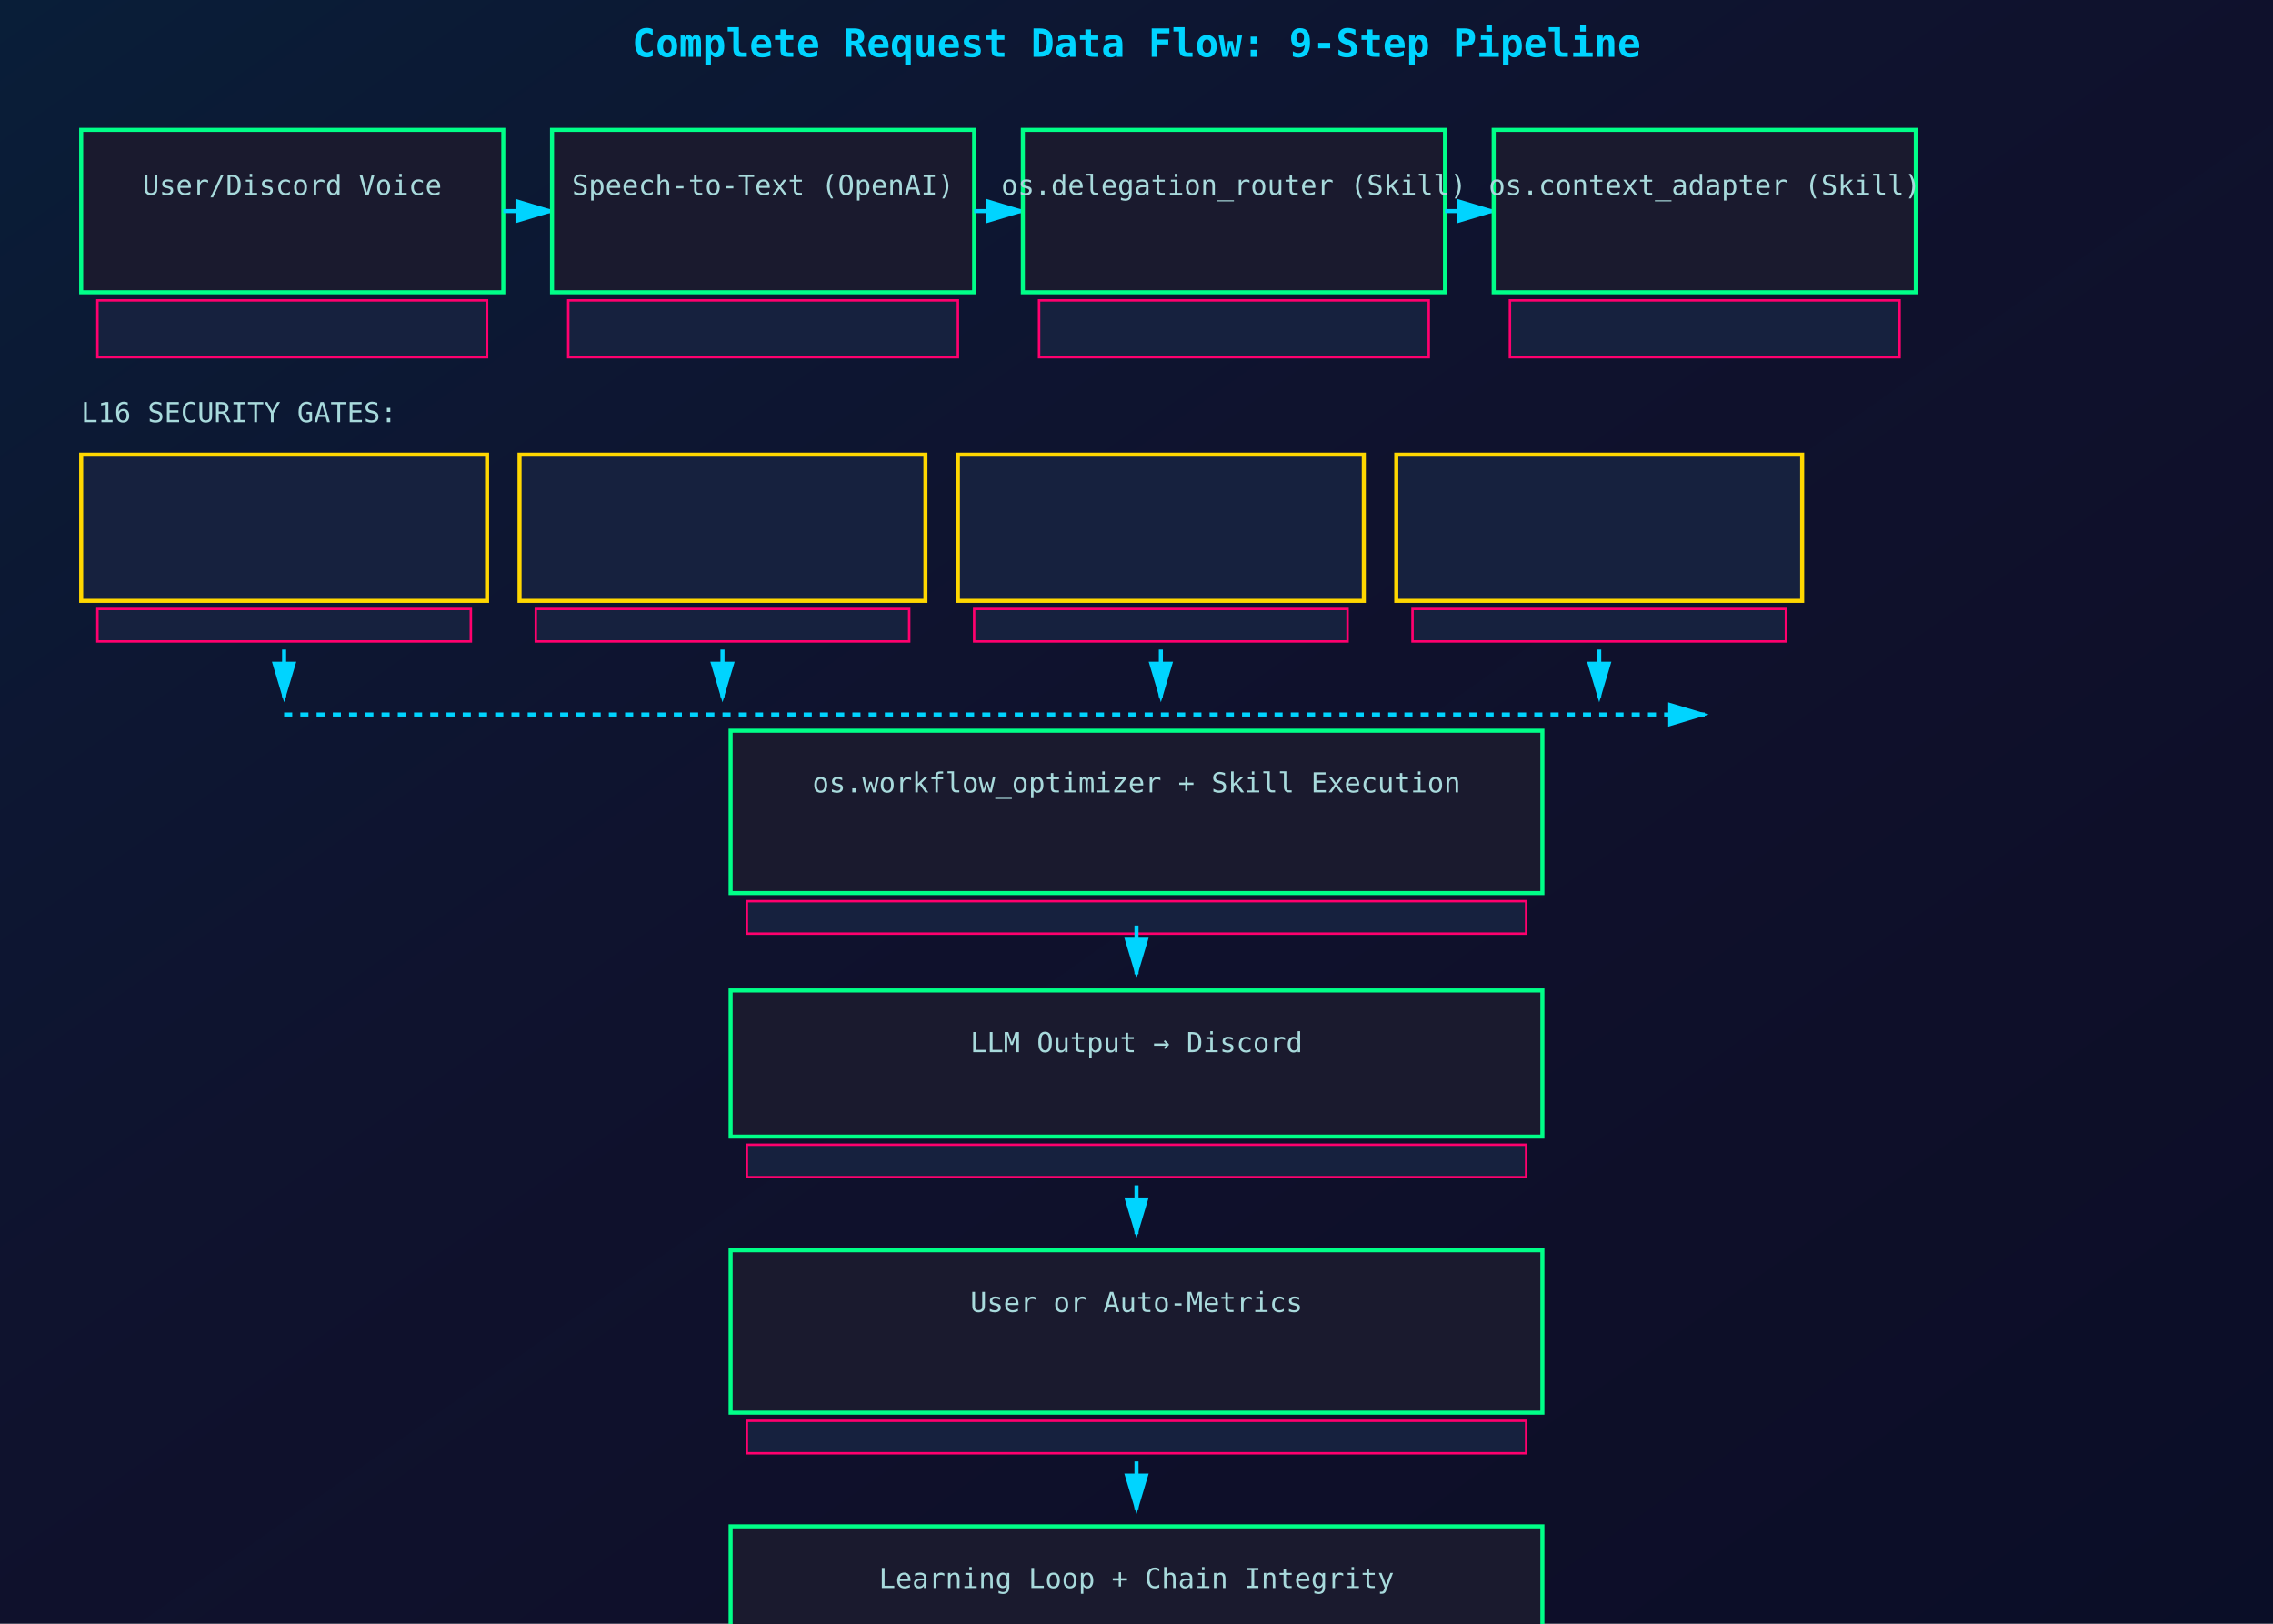
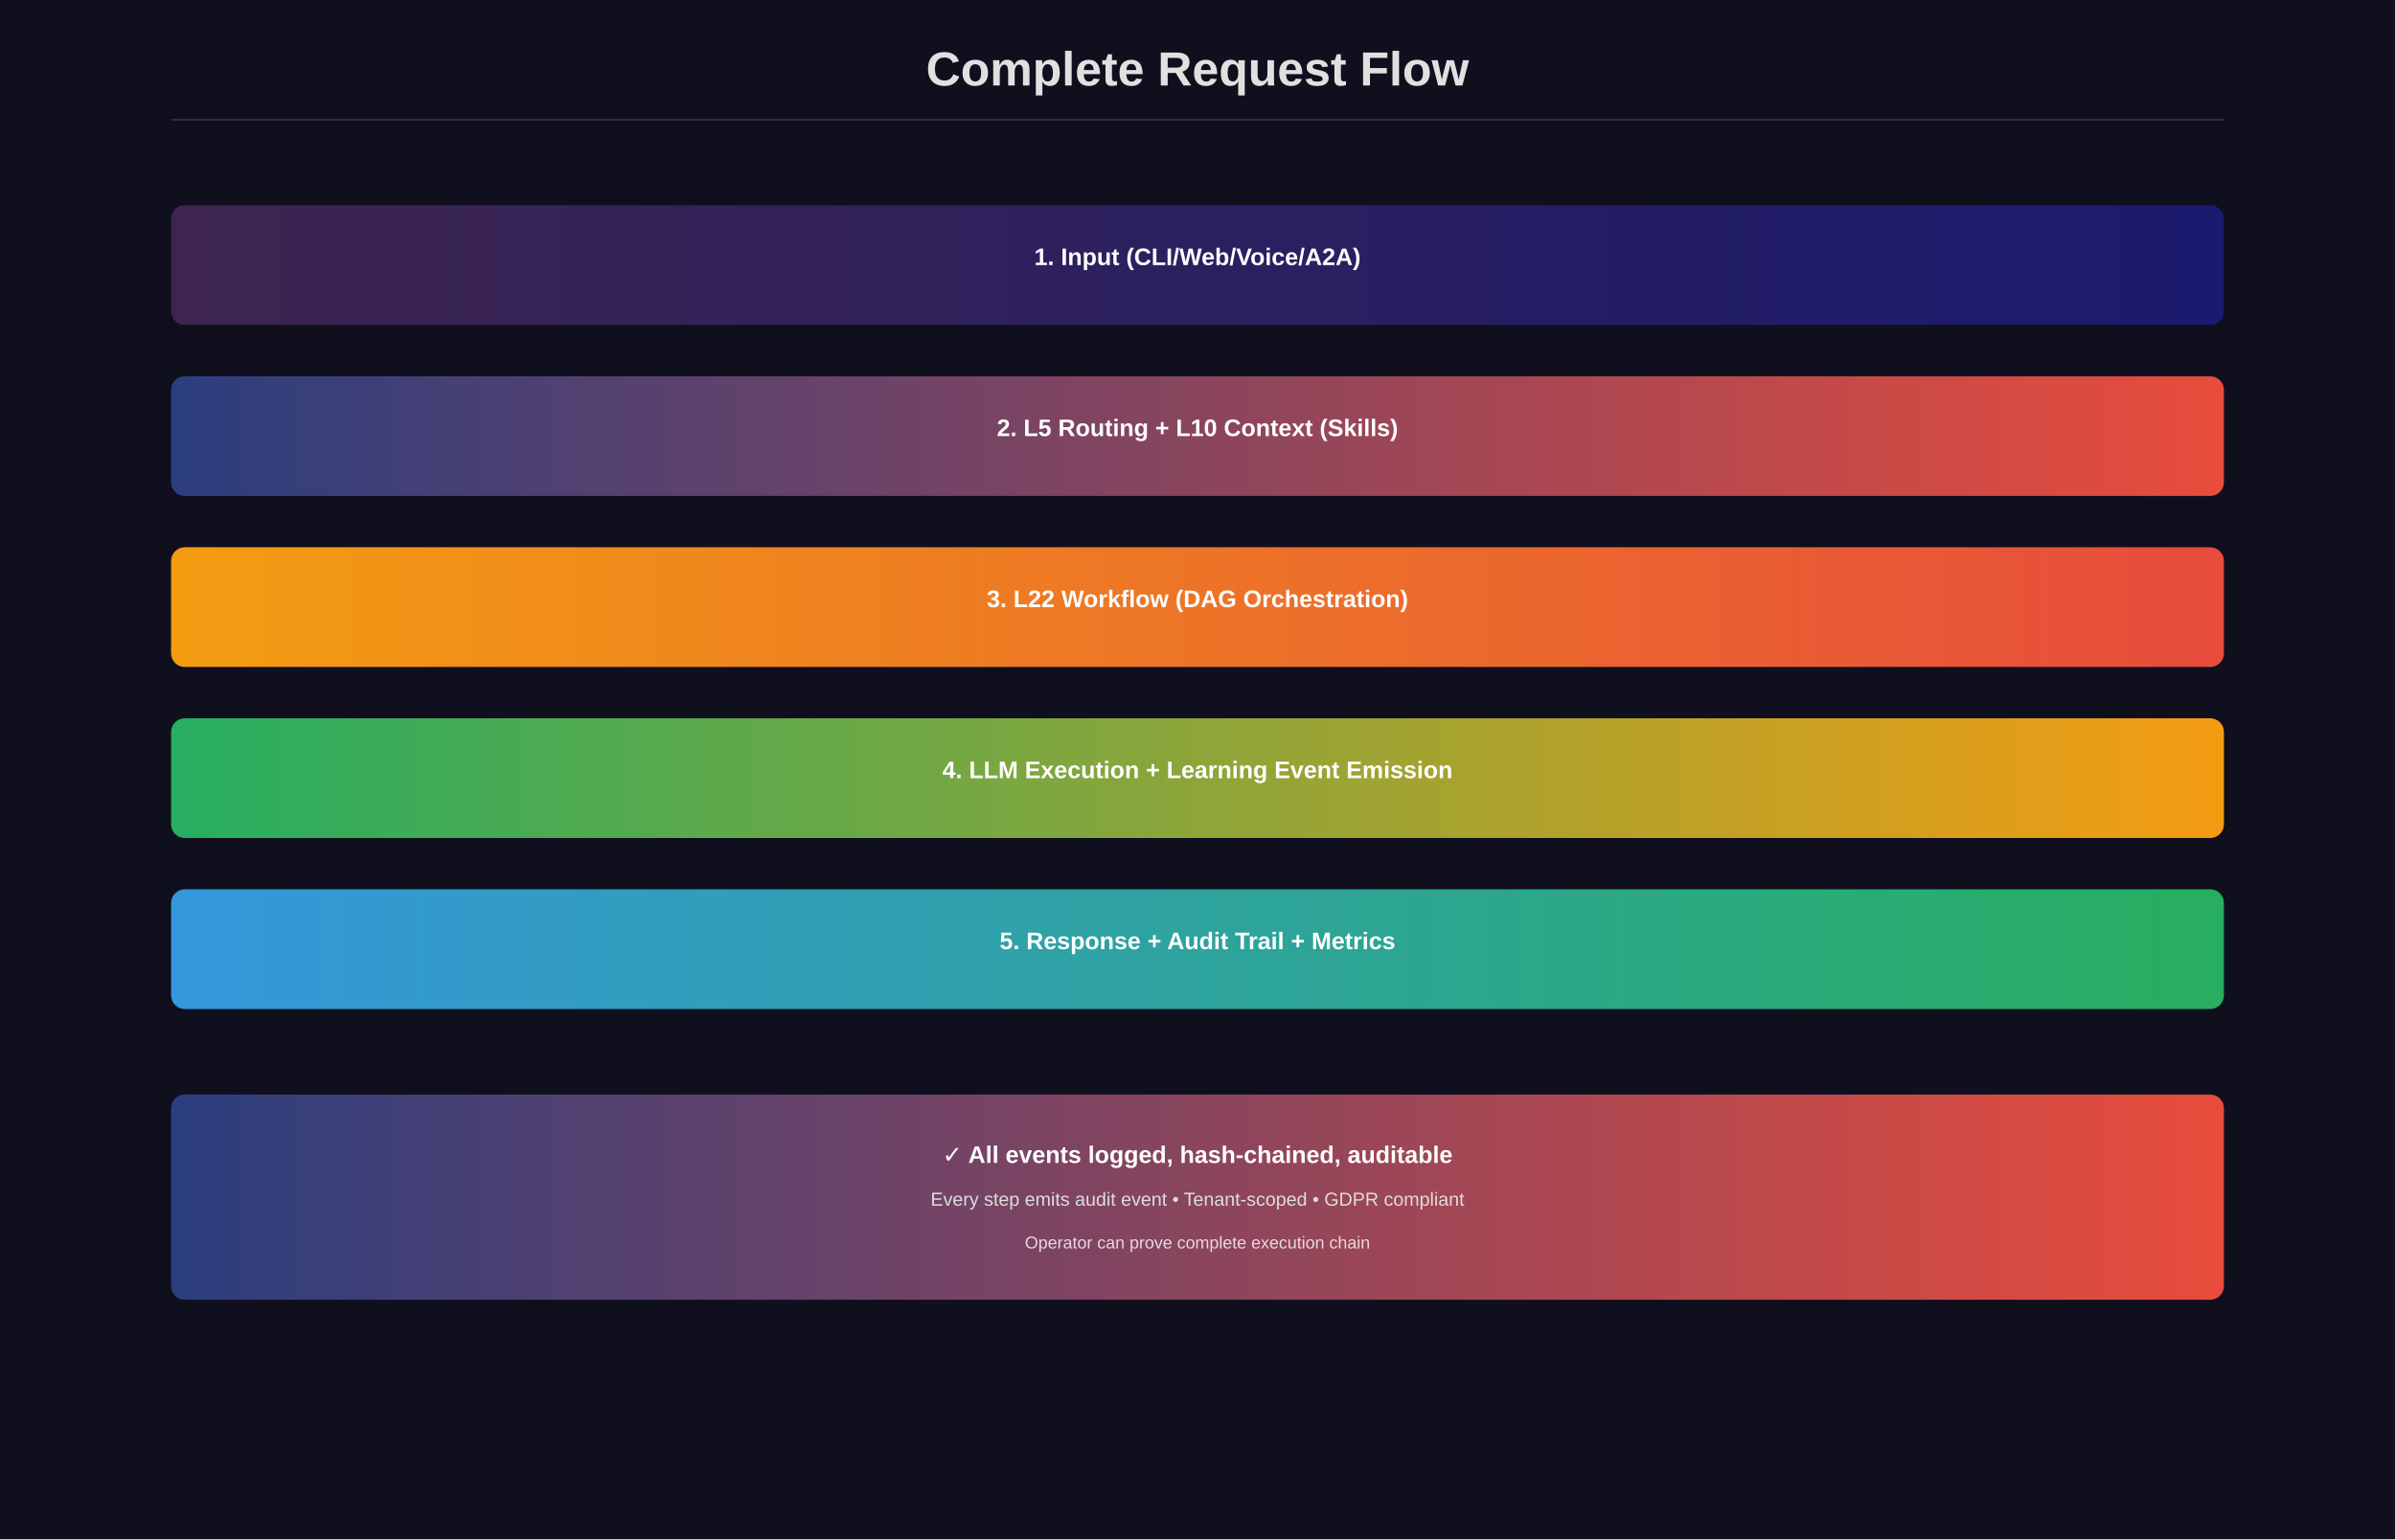
- <svg xmlns="http://www.w3.org/2000/svg" viewBox="0 0 1400 1000">
+ <svg xmlns="http://www.w3.org/2000/svg" viewBox="0 0 1400 900" width="1400" height="900" font-family="Segoe UI, Arial, sans-serif">
  <defs>
-     <linearGradient id="grad" x1="0%" y1="0%" x2="100%" y2="100%">
-       <stop offset="0%" style="stop-color:#00d4ff;stop-opacity:0.08" />
-       <stop offset="100%" style="stop-color:#ff006e;stop-opacity:0" />
+     <linearGradient id="g1" x1="0%" y1="0%" x2="100%" y2="0%">
+       <stop offset="0%" style="stop-color:#3d2550" />
+       <stop offset="100%" style="stop-color:#1a1a6e" />
    </linearGradient>
-     <style>
-       .bg { fill: #0a0e27; }
-       .title { font-size: 24px; font-weight: bold; fill: #00d4ff; font-family: monospace; }
-       .step-box { fill: #1a1a2e; stroke: #00ff88; stroke-width: 2.5; }
-       .audit-box { fill: #16213e; stroke: #ff006e; stroke-width: 1.5; }
-       .gate-box { fill: #16213e; stroke: #ffd700; stroke-width: 2.5; }
-       .label { font-size: 17px; fill: #a8dadc; font-family: monospace; }
-       .desc { font-size: 15px; fill: #888; font-family: monospace; }
-       .code { font-size: 14px; fill: #00ff88; font-family: monospace; }
-       .arrow { stroke: #00d4ff; stroke-width: 2.5; fill: none; marker-end: url(#arrowhead); }
-       .arrow-audit { stroke: #ff006e; stroke-width: 1.5; fill: none; marker-end: url(#arrowhead-audit); }
-       .number { font-size: 22px; font-weight: bold; fill: #ffd700; font-family: monospace; }
-     </style>
-     <marker id="arrowhead" markerWidth="10" markerHeight="10" refX="9" refY="3" orient="auto">
-       <polygon points="0 0, 10 3, 0 6" fill="#00d4ff" />
-     </marker>
-     <marker id="arrowhead-audit" markerWidth="10" markerHeight="10" refX="9" refY="3" orient="auto">
-       <polygon points="0 0, 10 3, 0 6" fill="#ff006e" />
-     </marker>
+     <linearGradient id="g2" x1="0%" y1="0%" x2="100%" y2="0%">
+       <stop offset="0%" style="stop-color:#2d3e7e" />
+       <stop offset="100%" style="stop-color:#e74c3c" />
+     </linearGradient>
+     <linearGradient id="g3" x1="0%" y1="0%" x2="100%" y2="0%">
+       <stop offset="0%" style="stop-color:#f39c12" />
+       <stop offset="100%" style="stop-color:#e74c3c" />
+     </linearGradient>
+     <linearGradient id="g4" x1="0%" y1="0%" x2="100%" y2="0%">
+       <stop offset="0%" style="stop-color:#27ae60" />
+       <stop offset="100%" style="stop-color:#f39c12" />
+     </linearGradient>
+     <linearGradient id="g5" x1="0%" y1="0%" x2="100%" y2="0%">
+       <stop offset="0%" style="stop-color:#3498db" />
+       <stop offset="100%" style="stop-color:#27ae60" />
+     </linearGradient>
  </defs>
-   <rect class="bg" width="1400" height="1000" />
-   <rect x="0" y="0" width="1400" height="1000" fill="url(#grad)" />
-   <text x="700" y="35" class="title" text-anchor="middle">Complete Request Data Flow: 9-Step Pipeline</text>
-   <g id="step1">
-     <rect class="step-box" x="50" y="80" width="260" height="100" />
-     <text x="180" y="120" class="label" text-anchor="middle">User/Discord Voice</text>
-     <rect class="audit-box" x="60" y="185" width="240" height="35" />
-   </g>
-   <path class="arrow" d="M 310 130 L 340 130" />
-   <g id="step2">
-     <rect class="step-box" x="340" y="80" width="260" height="100" />
-     <text x="470" y="120" class="label" text-anchor="middle">Speech-to-Text (OpenAI)</text>
-     <rect class="audit-box" x="350" y="185" width="240" height="35" />
-   </g>
-   <path class="arrow" d="M 600 130 L 630 130" />
-   <g id="step3">
-     <rect class="step-box" x="630" y="80" width="260" height="100" />
-     <text x="760" y="120" class="label" text-anchor="middle">os.delegation_router (Skill)</text>
-     <rect class="audit-box" x="640" y="185" width="240" height="35" />
-   </g>
-   <path class="arrow" d="M 890 130 L 920 130" />
-   <g id="step4">
-     <rect class="step-box" x="920" y="80" width="260" height="100" />
-     <text x="1050" y="120" class="label" text-anchor="middle">os.context_adapter (Skill)</text>
-     <rect class="audit-box" x="930" y="185" width="240" height="35" />
-   </g>
-   <text x="50" y="260" class="label">L16 SECURITY GATES:</text>
-   <g id="step5a">
-     <rect class="gate-box" x="50" y="280" width="250" height="90" />
-     <rect class="audit-box" x="60" y="375" width="230" height="20" />
-   </g>
-   <g id="step5b">
-     <rect class="gate-box" x="320" y="280" width="250" height="90" />
-     <rect class="audit-box" x="330" y="375" width="230" height="20" />
-   </g>
-   <g id="step5c">
-     <rect class="gate-box" x="590" y="280" width="250" height="90" />
-     <rect class="audit-box" x="600" y="375" width="230" height="20" />
-   </g>
-   <g id="step5d">
-     <rect class="gate-box" x="860" y="280" width="250" height="90" />
-     <rect class="audit-box" x="870" y="375" width="230" height="20" />
-   </g>
-   <path class="arrow" d="M 175 400 L 175 430" />
-   <path class="arrow" d="M 445 400 L 445 430" />
-   <path class="arrow" d="M 715 400 L 715 430" />
-   <path class="arrow" d="M 985 400 L 985 430" />
-   <path class="arrow" d="M 175 440 L 1050 440" stroke-dasharray="5,5" />
-   <g id="step6">
-     <rect class="step-box" x="450" y="450" width="500" height="100" />
-     <text x="700" y="488" class="label" text-anchor="middle">os.workflow_optimizer + Skill Execution</text>
-     <rect class="audit-box" x="460" y="555" width="480" height="20" />
-   </g>
-   <path class="arrow" d="M 700 570 L 700 600" />
-   <g id="step7">
-     <rect class="step-box" x="450" y="610" width="500" height="90" />
-     <text x="700" y="648" class="label" text-anchor="middle">LLM Output → Discord</text>
-     <rect class="audit-box" x="460" y="705" width="480" height="20" />
-   </g>
-   <path class="arrow" d="M 700 730 L 700 760" />
-   <g id="step8">
-     <rect class="step-box" x="450" y="770" width="500" height="100" />
-     <text x="700" y="808" class="label" text-anchor="middle">User or Auto-Metrics</text>
-     <rect class="audit-box" x="460" y="875" width="480" height="20" />
-   </g>
-   <path class="arrow" d="M 700 900 L 700 930" />
-   <g id="step9">
-     <rect class="step-box" x="450" y="940" width="500" height="100" />
-     <text x="700" y="978" class="label" text-anchor="middle">Learning Loop + Chain Integrity</text>
-   </g>
+   <rect width="1400" height="900" fill="#0f0f1e" />
+   <text x="700" y="50" text-anchor="middle" fill="#e0e0e0" font-size="28" font-weight="bold">Complete Request Flow</text>
+   <line x1="100" y1="70" x2="1300" y2="70" stroke="#333" stroke-width="1" />
+   <rect x="100" y="120" width="1200" height="70" rx="8" fill="url(#g1)" />
+   <text x="700" y="155" text-anchor="middle" fill="#fff" font-size="14" font-weight="bold">1. Input (CLI/Web/Voice/A2A)</text>
+   <rect x="100" y="220" width="1200" height="70" rx="8" fill="url(#g2)" />
+   <text x="700" y="255" text-anchor="middle" fill="#fff" font-size="14" font-weight="bold">2. L5 Routing + L10 Context (Skills)</text>
+   <rect x="100" y="320" width="1200" height="70" rx="8" fill="url(#g3)" />
+   <text x="700" y="355" text-anchor="middle" fill="#fff" font-size="14" font-weight="bold">3. L22 Workflow (DAG Orchestration)</text>
+   <rect x="100" y="420" width="1200" height="70" rx="8" fill="url(#g4)" />
+   <text x="700" y="455" text-anchor="middle" fill="#fff" font-size="14" font-weight="bold">4. LLM Execution + Learning Event Emission</text>
+   <rect x="100" y="520" width="1200" height="70" rx="8" fill="url(#g5)" />
+   <text x="700" y="555" text-anchor="middle" fill="#fff" font-size="14" font-weight="bold">5. Response + Audit Trail + Metrics</text>
+   <rect x="100" y="640" width="1200" height="120" rx="8" fill="url(#g2)" />
+   <text x="700" y="680" text-anchor="middle" fill="#fff" font-size="14" font-weight="bold">✓ All events logged, hash-chained, auditable</text>
+   <text x="700" y="705" text-anchor="middle" fill="#ddd" font-size="11">Every step emits audit event • Tenant-scoped • GDPR compliant</text>
+   <text x="700" y="730" text-anchor="middle" fill="#fff" font-size="10" opacity="0.8">Operator can prove complete execution chain</text>
</svg>
